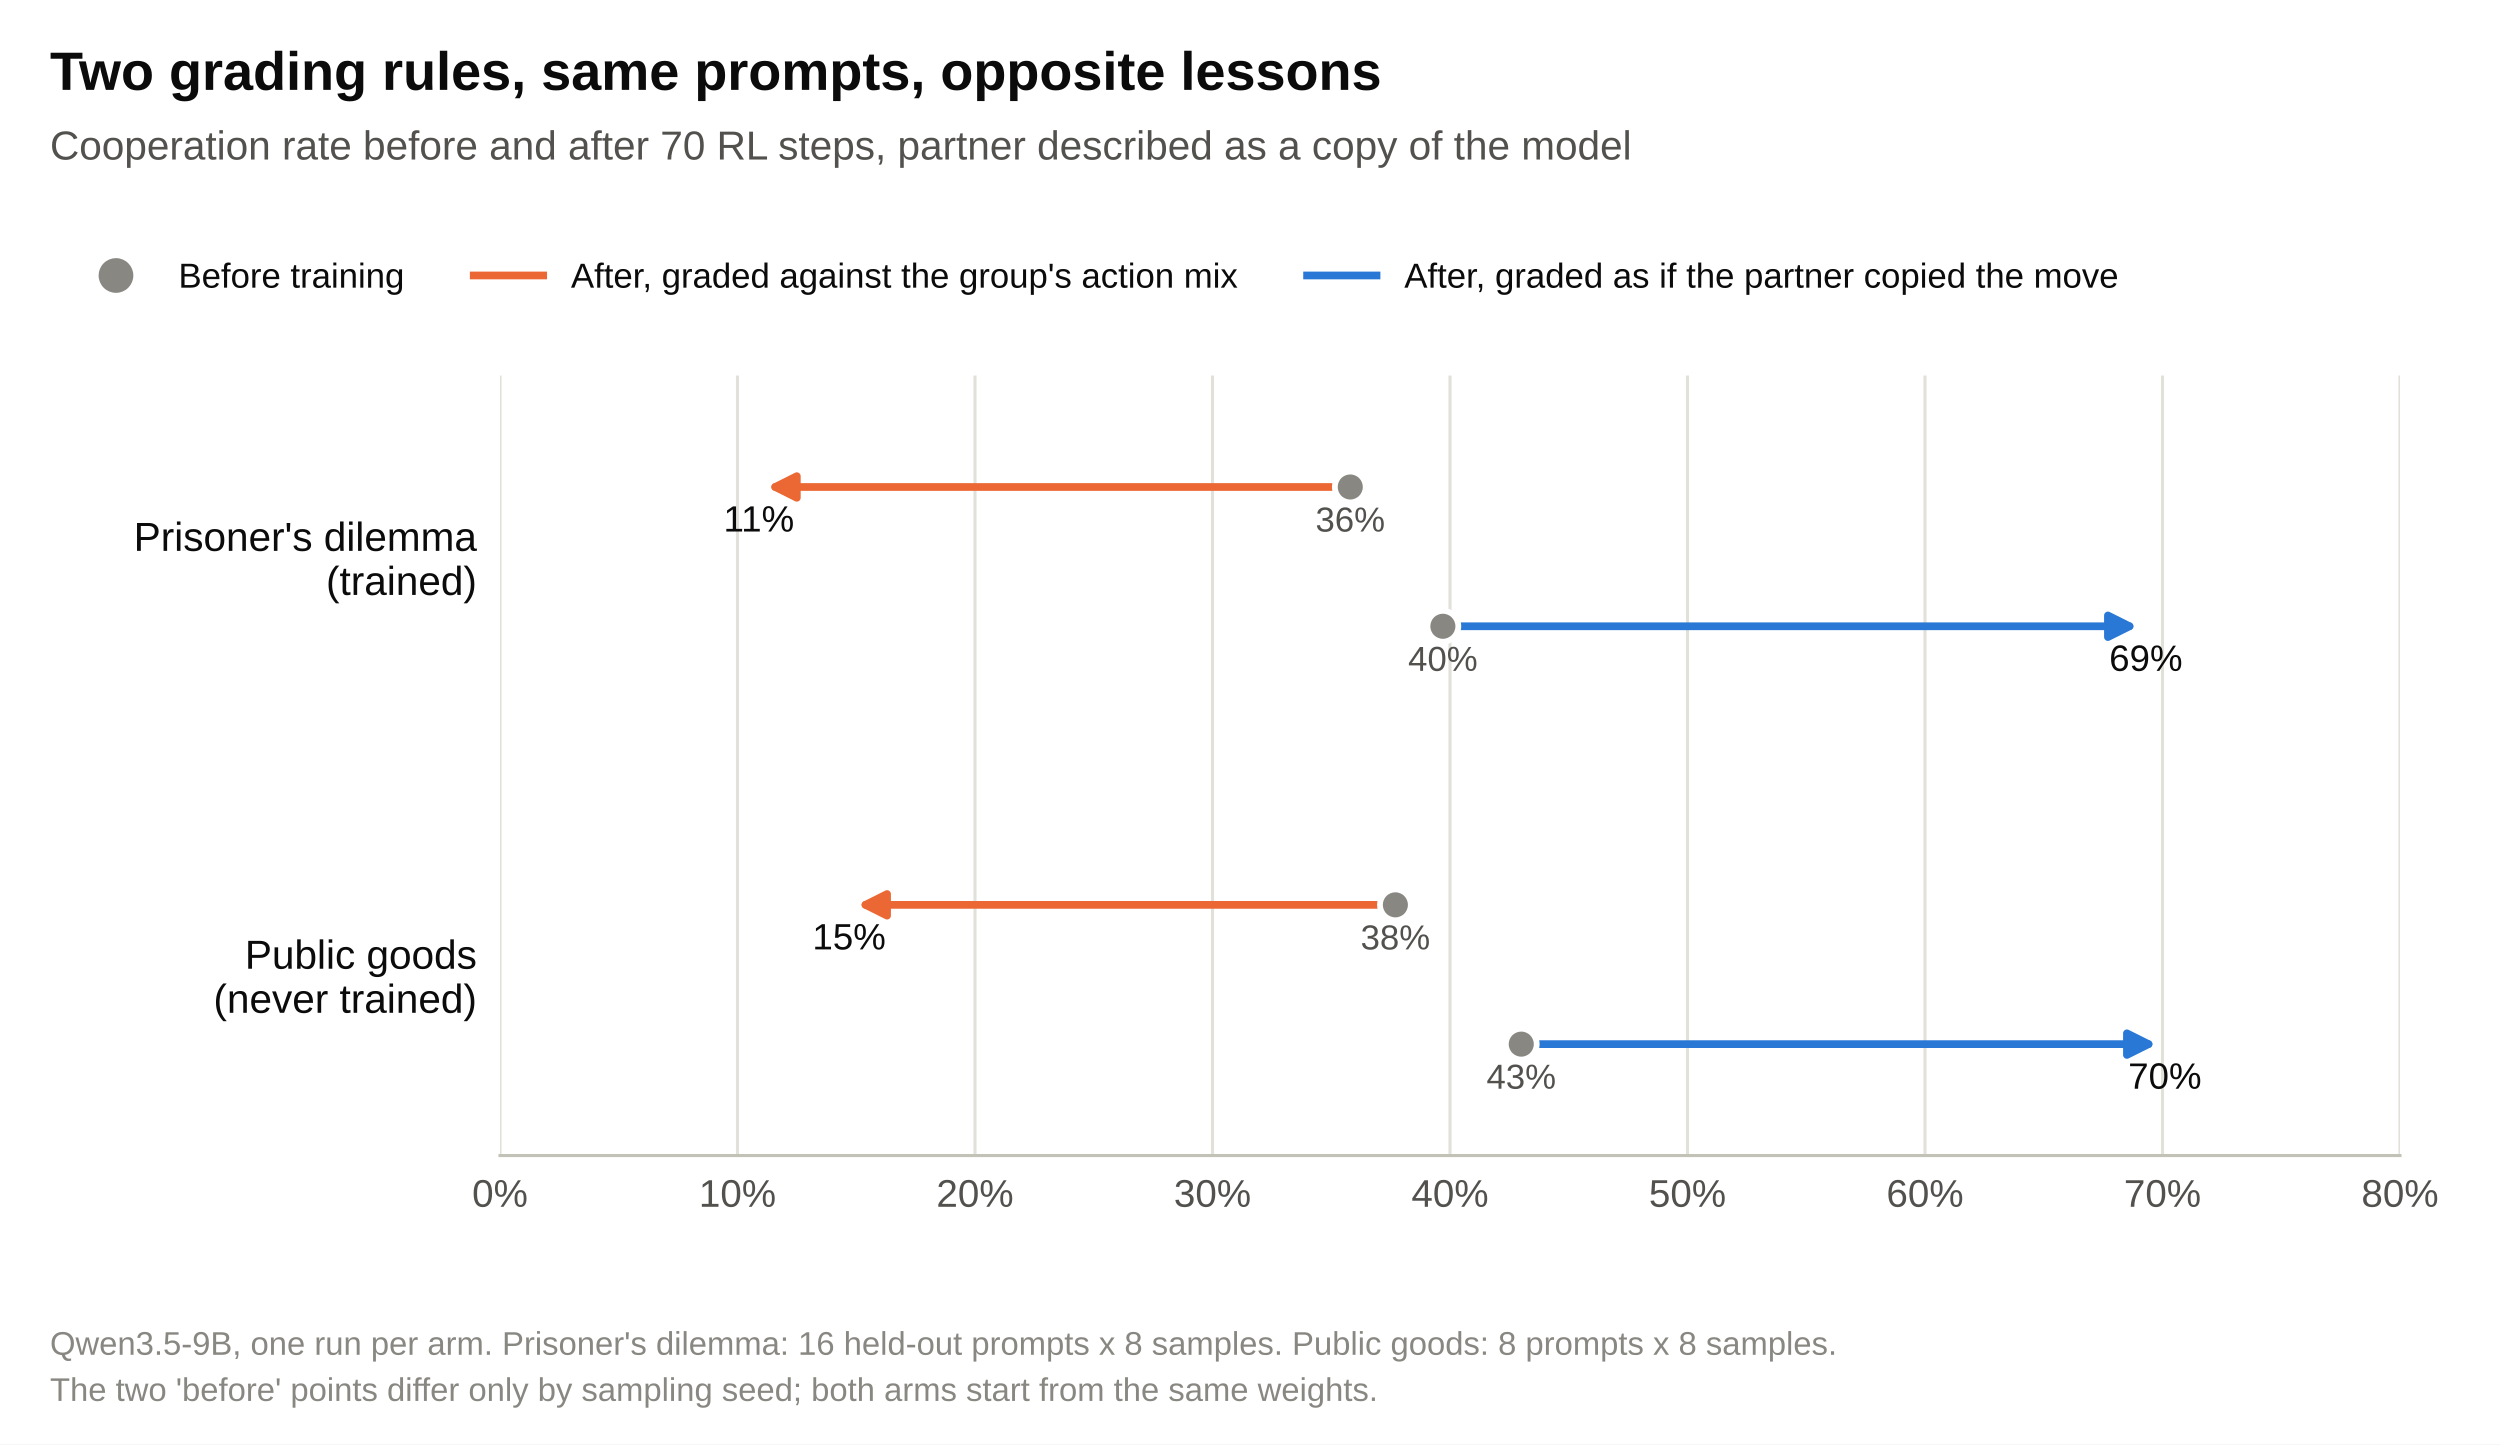
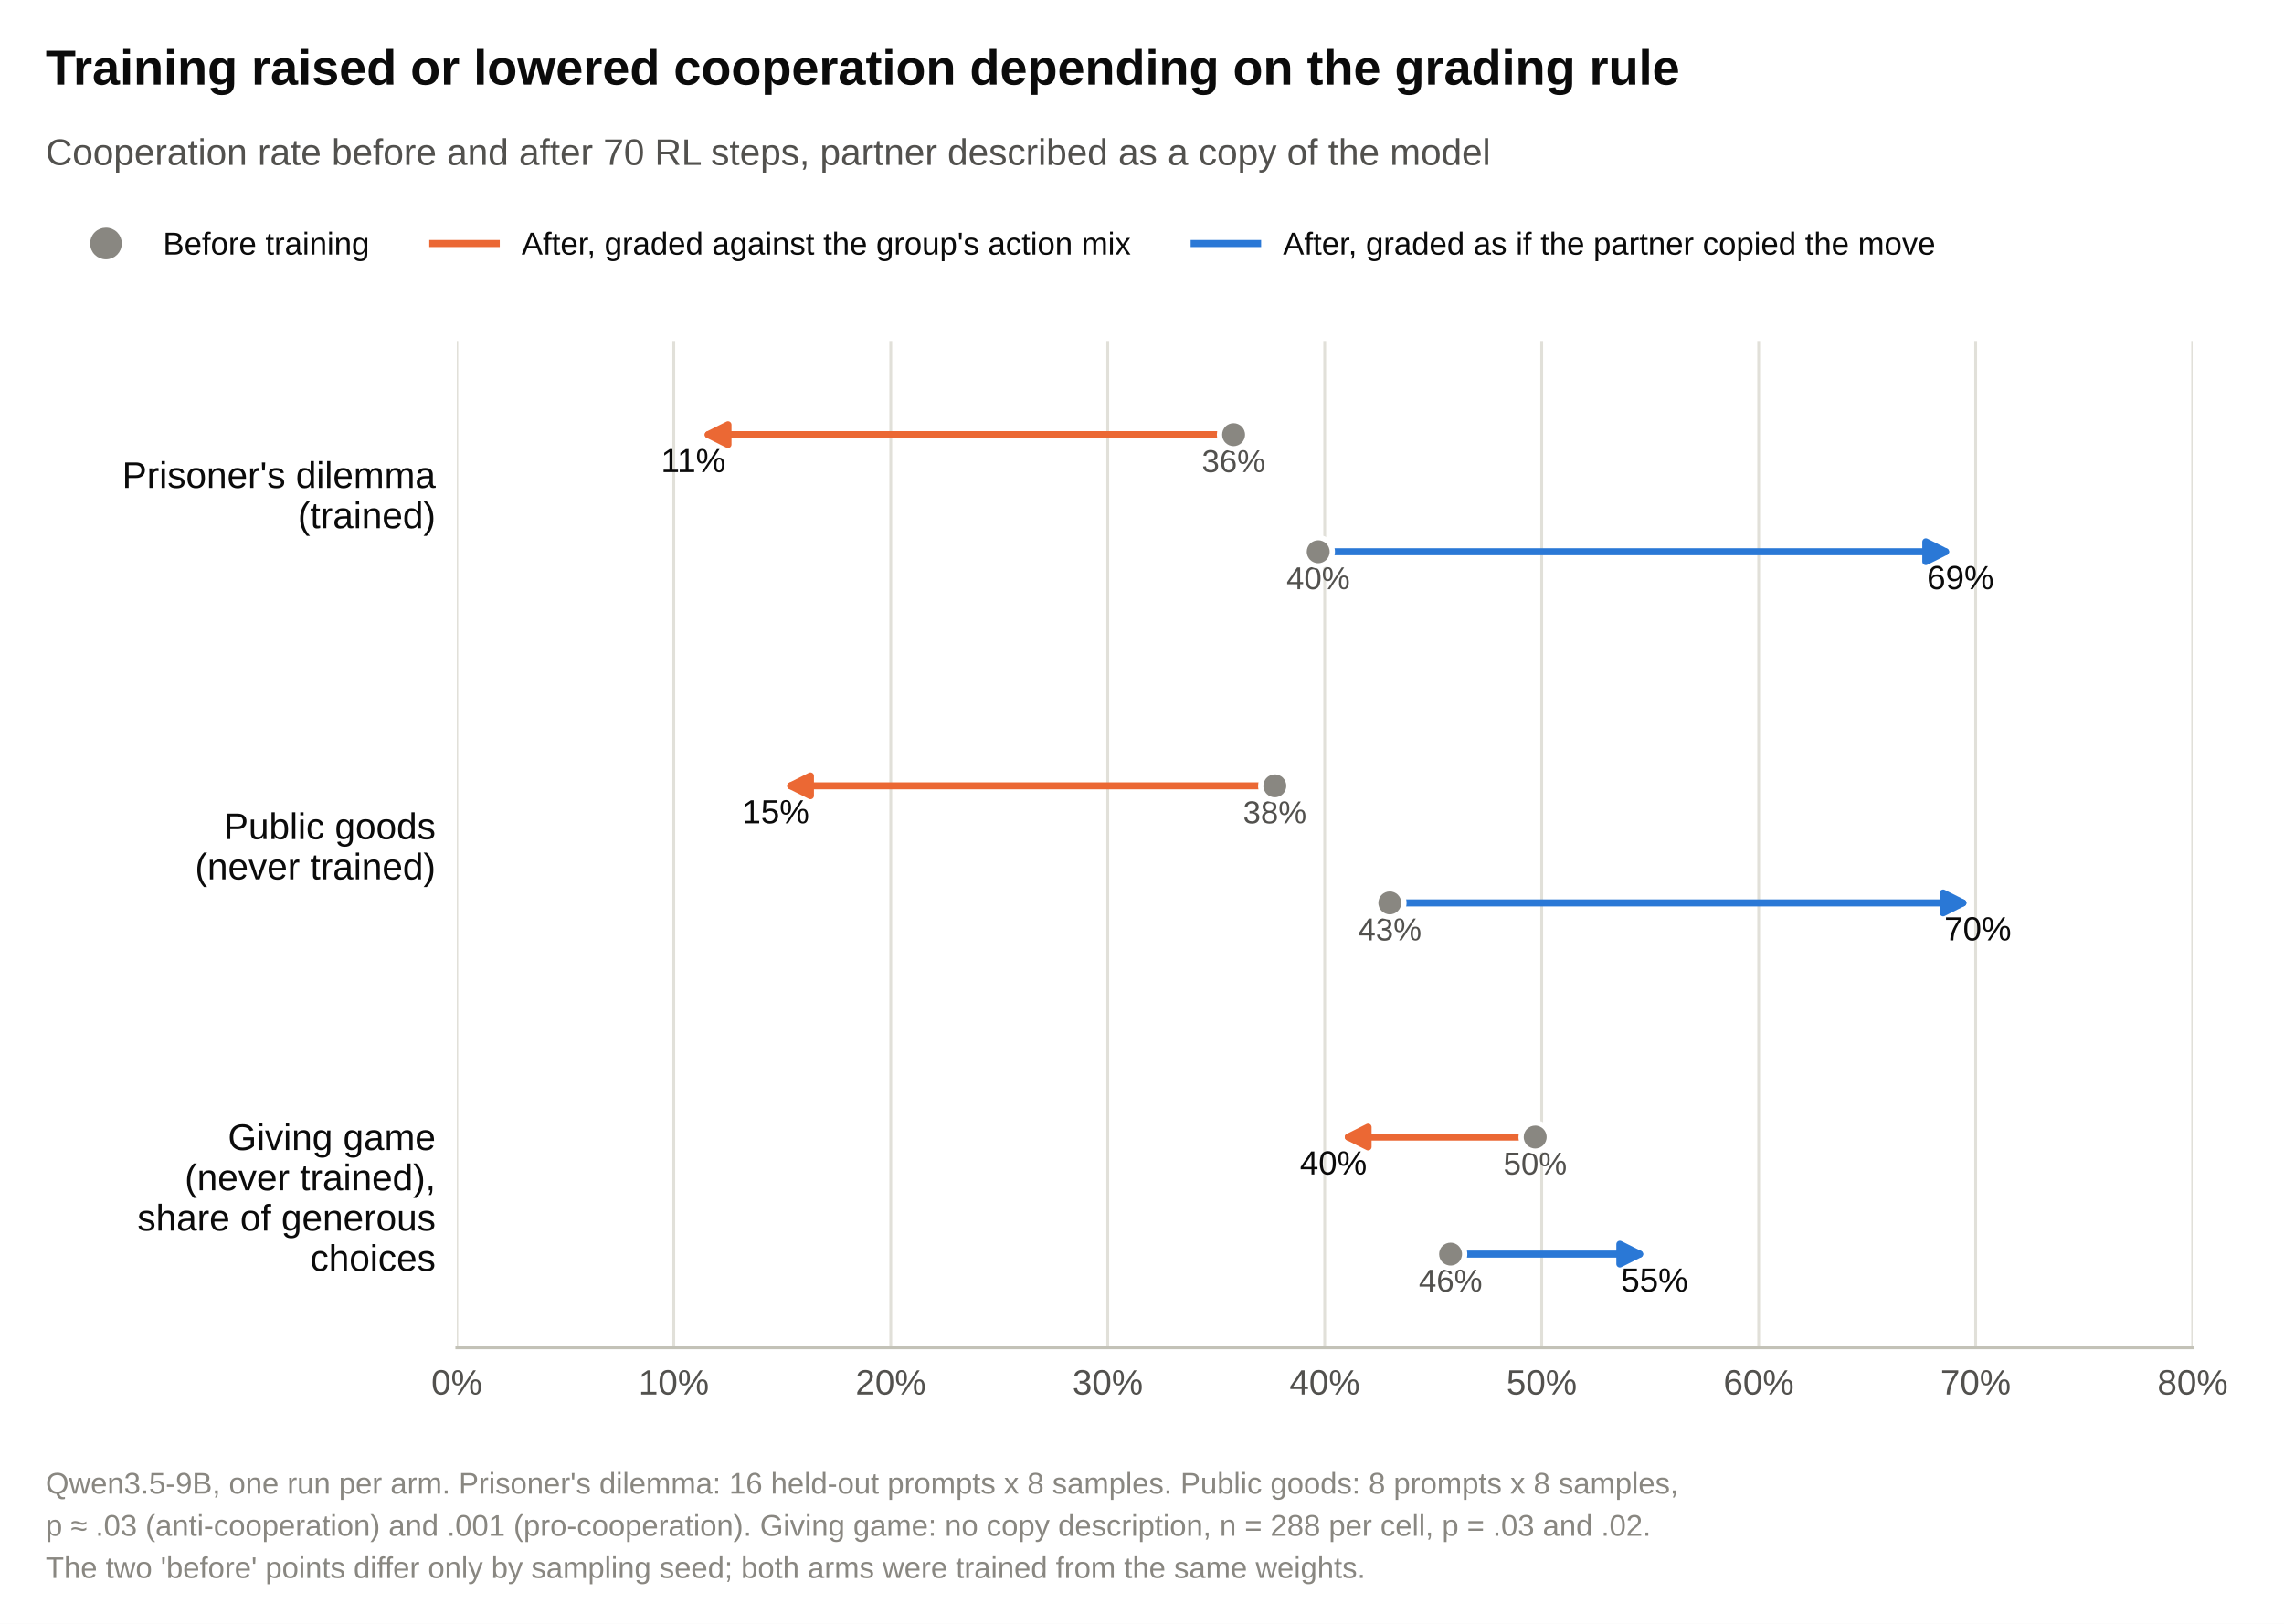
- <svg xmlns="http://www.w3.org/2000/svg" xmlns:xlink="http://www.w3.org/1999/xlink" width="648pt" height="374.4pt" viewBox="0 0 648 374.4" version="1.1">
+ <svg xmlns="http://www.w3.org/2000/svg" xmlns:xlink="http://www.w3.org/1999/xlink" width="648pt" height="460.8pt" viewBox="0 0 648 460.8" version="1.1">
  <defs>
    <style type="text/css">*{stroke-linejoin: round; stroke-linecap: butt}</style>
  </defs>
  <g id="figure_1">
    <g id="patch_1">
-       <path d="M 0 374.4  L 648 374.4  L 648 0  L 0 0  z " style="fill: #ffffff" />
+       <path d="M 0 460.8  L 648 460.8  L 648 0  L 0 0  z " style="fill: #ffffff" />
    </g>
    <g id="axes_1">
      <g id="patch_2">
-         <path d="M 129.6 299.52  L 622.08 299.52  L 622.08 97.344  L 129.6 97.344  z " style="fill: #ffffff" />
+         <path d="M 129.6 382.464  L 622.08 382.464  L 622.08 96.768  L 129.6 96.768  z " style="fill: #ffffff" />
      </g>
      <g id="matplotlib.axis_1">
        <g id="xtick_1">
          <g id="line2d_1">
-             <path d="M 129.6 299.52  L 129.6 97.344  " clip-path="url(#pf17c5b626e)" style="fill: none; stroke: #e1e0d9; stroke-width: 0.8; stroke-linecap: square" />
+             <path d="M 129.6 382.464  L 129.6 96.768  " clip-path="url(#pb324cd9d6d)" style="fill: none; stroke: #e1e0d9; stroke-width: 0.8; stroke-linecap: square" />
          </g>
          <g id="line2d_2" />
          <g id="text_1">
-             <text style="font-size: 10px; font-family: 'Liberation Sans'; text-anchor: middle; fill: #52514e" x="129.6" y="312.8" transform="rotate(-0 129.6 312.8003)">0%</text>
+             <text style="font-size: 10px; font-family: 'Liberation Sans'; text-anchor: middle; fill: #52514e" x="129.6" y="395.744" transform="rotate(-0 129.6 395.7443)">0%</text>
          </g>
        </g>
        <g id="xtick_2">
          <g id="line2d_3">
-             <path d="M 191.16 299.52  L 191.16 97.344  " clip-path="url(#pf17c5b626e)" style="fill: none; stroke: #e1e0d9; stroke-width: 0.8; stroke-linecap: square" />
+             <path d="M 191.16 382.464  L 191.16 96.768  " clip-path="url(#pb324cd9d6d)" style="fill: none; stroke: #e1e0d9; stroke-width: 0.8; stroke-linecap: square" />
          </g>
          <g id="line2d_4" />
          <g id="text_2">
-             <text style="font-size: 10px; font-family: 'Liberation Sans'; text-anchor: middle; fill: #52514e" x="191.16" y="312.8" transform="rotate(-0 191.16 312.8003)">10%</text>
+             <text style="font-size: 10px; font-family: 'Liberation Sans'; text-anchor: middle; fill: #52514e" x="191.16" y="395.744" transform="rotate(-0 191.16 395.7443)">10%</text>
          </g>
        </g>
        <g id="xtick_3">
          <g id="line2d_5">
-             <path d="M 252.72 299.52  L 252.72 97.344  " clip-path="url(#pf17c5b626e)" style="fill: none; stroke: #e1e0d9; stroke-width: 0.8; stroke-linecap: square" />
+             <path d="M 252.72 382.464  L 252.72 96.768  " clip-path="url(#pb324cd9d6d)" style="fill: none; stroke: #e1e0d9; stroke-width: 0.8; stroke-linecap: square" />
          </g>
          <g id="line2d_6" />
          <g id="text_3">
-             <text style="font-size: 10px; font-family: 'Liberation Sans'; text-anchor: middle; fill: #52514e" x="252.72" y="312.8" transform="rotate(-0 252.72 312.8003)">20%</text>
+             <text style="font-size: 10px; font-family: 'Liberation Sans'; text-anchor: middle; fill: #52514e" x="252.72" y="395.744" transform="rotate(-0 252.72 395.7443)">20%</text>
          </g>
        </g>
        <g id="xtick_4">
          <g id="line2d_7">
-             <path d="M 314.28 299.52  L 314.28 97.344  " clip-path="url(#pf17c5b626e)" style="fill: none; stroke: #e1e0d9; stroke-width: 0.8; stroke-linecap: square" />
+             <path d="M 314.28 382.464  L 314.28 96.768  " clip-path="url(#pb324cd9d6d)" style="fill: none; stroke: #e1e0d9; stroke-width: 0.8; stroke-linecap: square" />
          </g>
          <g id="line2d_8" />
          <g id="text_4">
-             <text style="font-size: 10px; font-family: 'Liberation Sans'; text-anchor: middle; fill: #52514e" x="314.28" y="312.8" transform="rotate(-0 314.28 312.8003)">30%</text>
+             <text style="font-size: 10px; font-family: 'Liberation Sans'; text-anchor: middle; fill: #52514e" x="314.28" y="395.744" transform="rotate(-0 314.28 395.7443)">30%</text>
          </g>
        </g>
        <g id="xtick_5">
          <g id="line2d_9">
-             <path d="M 375.84 299.52  L 375.84 97.344  " clip-path="url(#pf17c5b626e)" style="fill: none; stroke: #e1e0d9; stroke-width: 0.8; stroke-linecap: square" />
+             <path d="M 375.84 382.464  L 375.84 96.768  " clip-path="url(#pb324cd9d6d)" style="fill: none; stroke: #e1e0d9; stroke-width: 0.8; stroke-linecap: square" />
          </g>
          <g id="line2d_10" />
          <g id="text_5">
-             <text style="font-size: 10px; font-family: 'Liberation Sans'; text-anchor: middle; fill: #52514e" x="375.84" y="312.8" transform="rotate(-0 375.84 312.8003)">40%</text>
+             <text style="font-size: 10px; font-family: 'Liberation Sans'; text-anchor: middle; fill: #52514e" x="375.84" y="395.744" transform="rotate(-0 375.84 395.7443)">40%</text>
          </g>
        </g>
        <g id="xtick_6">
          <g id="line2d_11">
-             <path d="M 437.4 299.52  L 437.4 97.344  " clip-path="url(#pf17c5b626e)" style="fill: none; stroke: #e1e0d9; stroke-width: 0.8; stroke-linecap: square" />
+             <path d="M 437.4 382.464  L 437.4 96.768  " clip-path="url(#pb324cd9d6d)" style="fill: none; stroke: #e1e0d9; stroke-width: 0.8; stroke-linecap: square" />
          </g>
          <g id="line2d_12" />
          <g id="text_6">
-             <text style="font-size: 10px; font-family: 'Liberation Sans'; text-anchor: middle; fill: #52514e" x="437.4" y="312.8" transform="rotate(-0 437.4 312.8003)">50%</text>
+             <text style="font-size: 10px; font-family: 'Liberation Sans'; text-anchor: middle; fill: #52514e" x="437.4" y="395.744" transform="rotate(-0 437.4 395.7443)">50%</text>
          </g>
        </g>
        <g id="xtick_7">
          <g id="line2d_13">
-             <path d="M 498.96 299.52  L 498.96 97.344  " clip-path="url(#pf17c5b626e)" style="fill: none; stroke: #e1e0d9; stroke-width: 0.8; stroke-linecap: square" />
+             <path d="M 498.96 382.464  L 498.96 96.768  " clip-path="url(#pb324cd9d6d)" style="fill: none; stroke: #e1e0d9; stroke-width: 0.8; stroke-linecap: square" />
          </g>
          <g id="line2d_14" />
          <g id="text_7">
-             <text style="font-size: 10px; font-family: 'Liberation Sans'; text-anchor: middle; fill: #52514e" x="498.96" y="312.8" transform="rotate(-0 498.96 312.8003)">60%</text>
+             <text style="font-size: 10px; font-family: 'Liberation Sans'; text-anchor: middle; fill: #52514e" x="498.96" y="395.744" transform="rotate(-0 498.96 395.7443)">60%</text>
          </g>
        </g>
        <g id="xtick_8">
          <g id="line2d_15">
-             <path d="M 560.52 299.52  L 560.52 97.344  " clip-path="url(#pf17c5b626e)" style="fill: none; stroke: #e1e0d9; stroke-width: 0.8; stroke-linecap: square" />
+             <path d="M 560.52 382.464  L 560.52 96.768  " clip-path="url(#pb324cd9d6d)" style="fill: none; stroke: #e1e0d9; stroke-width: 0.8; stroke-linecap: square" />
          </g>
          <g id="line2d_16" />
          <g id="text_8">
-             <text style="font-size: 10px; font-family: 'Liberation Sans'; text-anchor: middle; fill: #52514e" x="560.52" y="312.8" transform="rotate(-0 560.52 312.8003)">70%</text>
+             <text style="font-size: 10px; font-family: 'Liberation Sans'; text-anchor: middle; fill: #52514e" x="560.52" y="395.744" transform="rotate(-0 560.52 395.7443)">70%</text>
          </g>
        </g>
        <g id="xtick_9">
          <g id="line2d_17">
-             <path d="M 622.08 299.52  L 622.08 97.344  " clip-path="url(#pf17c5b626e)" style="fill: none; stroke: #e1e0d9; stroke-width: 0.8; stroke-linecap: square" />
+             <path d="M 622.08 382.464  L 622.08 96.768  " clip-path="url(#pb324cd9d6d)" style="fill: none; stroke: #e1e0d9; stroke-width: 0.8; stroke-linecap: square" />
          </g>
          <g id="line2d_18" />
          <g id="text_9">
-             <text style="font-size: 10px; font-family: 'Liberation Sans'; text-anchor: middle; fill: #52514e" x="622.08" y="312.8" transform="rotate(-0 622.08 312.8003)">80%</text>
+             <text style="font-size: 10px; font-family: 'Liberation Sans'; text-anchor: middle; fill: #52514e" x="622.08" y="395.744" transform="rotate(-0 622.08 395.7443)">80%</text>
          </g>
        </g>
      </g>
      <g id="matplotlib.axis_2">
        <g id="ytick_1">
          <g id="line2d_19" />
          <g id="text_10">
-             <text style="font-size: 10.5px; font-family: 'Liberation Sans'; fill: #0b0b0b" transform="translate(34.6568 142.7794)">Prisoner's dilemma</text>
-             <text style="font-size: 10.5px; font-family: 'Liberation Sans'; fill: #0b0b0b" transform="translate(84.50555 154.2073)">(trained)</text>
+             <text style="font-size: 10.5px; font-family: 'Liberation Sans'; fill: #0b0b0b" transform="translate(34.6568 138.4563)">Prisoner's dilemma</text>
+             <text style="font-size: 10.5px; font-family: 'Liberation Sans'; fill: #0b0b0b" transform="translate(84.50555 149.8842)">(trained)</text>
          </g>
        </g>
        <g id="ytick_2">
          <g id="line2d_20" />
          <g id="text_11">
-             <text style="font-size: 10.5px; font-family: 'Liberation Sans'; fill: #0b0b0b" transform="translate(63.4793 251.0879)">Public goods</text>
-             <text style="font-size: 10.5px; font-family: 'Liberation Sans'; fill: #0b0b0b" transform="translate(55.32539 262.5159)">(never trained)</text>
+             <text style="font-size: 10.5px; font-family: 'Liberation Sans'; fill: #0b0b0b" transform="translate(63.4793 238.1176)">Public goods</text>
+             <text style="font-size: 10.5px; font-family: 'Liberation Sans'; fill: #0b0b0b" transform="translate(55.32539 249.5456)">(never trained)</text>
+           </g>
+         </g>
+         <g id="ytick_3">
+           <g id="line2d_21" />
+           <g id="text_12">
+             <text style="font-size: 10.5px; font-family: 'Liberation Sans'; fill: #0b0b0b" transform="translate(64.65891 326.3511)">Giving game</text>
+             <text style="font-size: 10.5px; font-family: 'Liberation Sans'; fill: #0b0b0b" transform="translate(52.40836 337.779)">(never trained),</text>
+             <text style="font-size: 10.5px; font-family: 'Liberation Sans'; fill: #0b0b0b" transform="translate(38.96672 349.207)">share of generous</text>
+             <text style="font-size: 10.5px; font-family: 'Liberation Sans'; fill: #0b0b0b" transform="translate(88.00008 360.635)">choices</text>
          </g>
        </g>
      </g>
      <g id="patch_3">
-         <path d="M 129.6 299.52  L 622.08 299.52  " style="fill: none; stroke: #c3c2b7; stroke-width: 0.8; stroke-linejoin: miter; stroke-linecap: square" />
+         <path d="M 129.6 382.464  L 622.08 382.464  " style="fill: none; stroke: #c3c2b7; stroke-width: 0.8; stroke-linejoin: miter; stroke-linecap: square" />
      </g>
      <g id="patch_4">
-         <path d="M 347.987 126.226  Q 273.343 126.226 200.936 126.226  " style="fill: none; stroke: #eb6834; stroke-width: 2; stroke-linecap: round" />
-         <path d="M 206.536 129.026  L 200.936 126.226  L 206.536 123.426  z " style="fill: #eb6834; stroke: #eb6834; stroke-width: 2; stroke-linecap: round" />
-       </g>
-       <g id="text_12">
-         <text style="font-size: 9.5px; font-family: 'Liberation Sans'; text-anchor: middle; fill: #0b0b0b" x="196.7" y="137.779" transform="rotate(-0 196.7004 137.7792)">11%</text>
+         <path d="M 347.987 123.344  Q 273.343 123.344 200.936 123.344  " style="fill: none; stroke: #eb6834; stroke-width: 2; stroke-linecap: round" />
+         <path d="M 206.536 126.144  L 200.936 123.344  L 206.536 120.544  z " style="fill: #eb6834; stroke: #eb6834; stroke-width: 2; stroke-linecap: round" />
      </g>
      <g id="text_13">
-         <text style="font-size: 9px; font-family: 'Liberation Sans'; text-anchor: middle; fill: #52514e" x="349.985" y="137.779" transform="rotate(-0 349.9848 137.7792)">36%</text>
+         <text style="font-size: 9.5px; font-family: 'Liberation Sans'; text-anchor: middle; fill: #0b0b0b" x="196.7" y="133.975" transform="rotate(-0 196.7004 133.9749)">11%</text>
+       </g>
+       <g id="text_14">
+         <text style="font-size: 9px; font-family: 'Liberation Sans'; text-anchor: middle; fill: #52514e" x="349.985" y="133.975" transform="rotate(-0 349.9848 133.9749)">36%</text>
      </g>
      <g id="patch_5">
-         <path d="M 375.992 162.329  Q 465.102 162.329 551.976 162.329  " style="fill: none; stroke: #2a78d6; stroke-width: 2; stroke-linecap: round" />
-         <path d="M 546.376 159.529  L 551.976 162.329  L 546.376 165.129  z " style="fill: #2a78d6; stroke: #2a78d6; stroke-width: 2; stroke-linecap: round" />
-       </g>
-       <g id="text_14">
-         <text style="font-size: 9.5px; font-family: 'Liberation Sans'; text-anchor: middle; fill: #0b0b0b" x="556.211" y="173.882" transform="rotate(-0 556.2108 173.8821)">69%</text>
+         <path d="M 375.992 156.565  Q 465.102 156.565 551.976 156.565  " style="fill: none; stroke: #2a78d6; stroke-width: 2; stroke-linecap: round" />
+         <path d="M 546.376 153.765  L 551.976 156.565  L 546.376 159.365  z " style="fill: #2a78d6; stroke: #2a78d6; stroke-width: 2; stroke-linecap: round" />
      </g>
      <g id="text_15">
-         <text style="font-size: 9px; font-family: 'Liberation Sans'; text-anchor: middle; fill: #52514e" x="373.993" y="173.882" transform="rotate(-0 373.9932 173.8821)">40%</text>
+         <text style="font-size: 9.5px; font-family: 'Liberation Sans'; text-anchor: middle; fill: #0b0b0b" x="556.211" y="167.195" transform="rotate(-0 556.2108 167.1954)">69%</text>
+       </g>
+       <g id="text_16">
+         <text style="font-size: 9px; font-family: 'Liberation Sans'; text-anchor: middle; fill: #52514e" x="373.993" y="167.195" transform="rotate(-0 373.9932 167.1954)">40%</text>
      </g>
      <g id="patch_6">
-         <path d="M 359.681 234.535  Q 290.886 234.535 224.327 234.535  " style="fill: none; stroke: #eb6834; stroke-width: 2; stroke-linecap: round" />
-         <path d="M 229.927 237.335  L 224.327 234.535  L 229.927 231.735  z " style="fill: #eb6834; stroke: #eb6834; stroke-width: 2; stroke-linecap: round" />
-       </g>
-       <g id="text_16">
-         <text style="font-size: 9.5px; font-family: 'Liberation Sans'; text-anchor: middle; fill: #0b0b0b" x="220.093" y="246.088" transform="rotate(-0 220.0932 246.0878)">15%</text>
+         <path d="M 359.681 223.006  Q 290.886 223.006 224.327 223.006  " style="fill: none; stroke: #eb6834; stroke-width: 2; stroke-linecap: round" />
+         <path d="M 229.927 225.806  L 224.327 223.006  L 229.927 220.206  z " style="fill: #eb6834; stroke: #eb6834; stroke-width: 2; stroke-linecap: round" />
      </g>
      <g id="text_17">
-         <text style="font-size: 9px; font-family: 'Liberation Sans'; text-anchor: middle; fill: #52514e" x="361.681" y="246.088" transform="rotate(-0 361.6812 246.0878)">38%</text>
+         <text style="font-size: 9.5px; font-family: 'Liberation Sans'; text-anchor: middle; fill: #0b0b0b" x="220.093" y="233.636" transform="rotate(-0 220.0932 233.6363)">15%</text>
+       </g>
+       <g id="text_18">
+         <text style="font-size: 9px; font-family: 'Liberation Sans'; text-anchor: middle; fill: #52514e" x="361.681" y="233.636" transform="rotate(-0 361.6812 233.6363)">38%</text>
      </g>
      <g id="patch_7">
-         <path d="M 396.306 270.638  Q 477.721 270.638 556.9 270.638  " style="fill: none; stroke: #2a78d6; stroke-width: 2; stroke-linecap: round" />
-         <path d="M 551.3 267.838  L 556.9 270.638  L 551.3 273.438  z " style="fill: #2a78d6; stroke: #2a78d6; stroke-width: 2; stroke-linecap: round" />
-       </g>
-       <g id="text_18">
-         <text style="font-size: 9.5px; font-family: 'Liberation Sans'; text-anchor: middle; fill: #0b0b0b" x="561.136" y="282.191" transform="rotate(-0 561.1356 282.1906)">70%</text>
+         <path d="M 396.306 256.226  Q 477.721 256.226 556.9 256.226  " style="fill: none; stroke: #2a78d6; stroke-width: 2; stroke-linecap: round" />
+         <path d="M 551.3 253.426  L 556.9 256.226  L 551.3 259.026  z " style="fill: #2a78d6; stroke: #2a78d6; stroke-width: 2; stroke-linecap: round" />
      </g>
      <g id="text_19">
-         <text style="font-size: 9px; font-family: 'Liberation Sans'; text-anchor: middle; fill: #52514e" x="394.308" y="282.191" transform="rotate(-0 394.308 282.1906)">43%</text>
-       </g>
-       <g id="line2d_21">
+         <text style="font-size: 9.5px; font-family: 'Liberation Sans'; text-anchor: middle; fill: #0b0b0b" x="561.136" y="266.857" transform="rotate(-0 561.1356 266.8568)">70%</text>
+       </g>
+       <g id="text_20">
+         <text style="font-size: 9px; font-family: 'Liberation Sans'; text-anchor: middle; fill: #52514e" x="394.308" y="266.857" transform="rotate(-0 394.308 266.8568)">43%</text>
+       </g>
+       <g id="patch_8">
+         <path d="M 433.551 322.667  Q 406.927 322.667 382.538 322.667  " style="fill: none; stroke: #eb6834; stroke-width: 2; stroke-linecap: round" />
+         <path d="M 388.138 325.467  L 382.538 322.667  L 388.138 319.867  z " style="fill: #eb6834; stroke: #eb6834; stroke-width: 2; stroke-linecap: round" />
+       </g>
+       <g id="text_21">
+         <text style="font-size: 9.5px; font-family: 'Liberation Sans'; text-anchor: middle; fill: #0b0b0b" x="378.302" y="333.298" transform="rotate(-0 378.3024 333.2977)">40%</text>
+       </g>
+       <g id="text_22">
+         <text style="font-size: 9px; font-family: 'Liberation Sans'; text-anchor: middle; fill: #52514e" x="435.553" y="333.298" transform="rotate(-0 435.5532 333.2977)">50%</text>
+       </g>
+       <g id="patch_9">
+         <path d="M 413.547 355.888  Q 440.479 355.888 465.174 355.888  " style="fill: none; stroke: #2a78d6; stroke-width: 2; stroke-linecap: round" />
+         <path d="M 459.574 353.088  L 465.174 355.888  L 459.574 358.688  z " style="fill: #2a78d6; stroke: #2a78d6; stroke-width: 2; stroke-linecap: round" />
+       </g>
+       <g id="text_23">
+         <text style="font-size: 9.5px; font-family: 'Liberation Sans'; text-anchor: middle; fill: #0b0b0b" x="469.411" y="366.518" transform="rotate(-0 469.4112 366.5182)">55%</text>
+       </g>
+       <g id="text_24">
+         <text style="font-size: 9px; font-family: 'Liberation Sans'; text-anchor: middle; fill: #52514e" x="411.545" y="366.518" transform="rotate(-0 411.5448 366.5182)">46%</text>
+       </g>
+       <g id="line2d_22">
        <defs>
-           <path id="m59d0968ce3" d="M 0 4  C 1.061 4 2.078 3.579 2.828 2.828  C 3.579 2.078 4 1.061 4 0  C 4 -1.061 3.579 -2.078 2.828 -2.828  C 2.078 -3.579 1.061 -4 0 -4  C -1.061 -4 -2.078 -3.579 -2.828 -2.828  C -3.579 -2.078 -4 -1.061 -4 0  C -4 1.061 -3.579 2.078 -2.828 2.828  C -2.078 3.579 -1.061 4 0 4  z " style="stroke: #ffffff; stroke-width: 1.5" />
+           <path id="m6ed634d67d" d="M 0 4  C 1.061 4 2.078 3.579 2.828 2.828  C 3.579 2.078 4 1.061 4 0  C 4 -1.061 3.579 -2.078 2.828 -2.828  C 2.078 -3.579 1.061 -4 0 -4  C -1.061 -4 -2.078 -3.579 -2.828 -2.828  C -3.579 -2.078 -4 -1.061 -4 0  C -4 1.061 -3.579 2.078 -2.828 2.828  C -2.078 3.579 -1.061 4 0 4  z " style="stroke: #ffffff; stroke-width: 1.5" />
        </defs>
-         <g clip-path="url(#pf17c5b626e)">
-           <use xlink:href="#m59d0968ce3" x="349.985" y="126.226" style="fill: #898781; stroke: #ffffff; stroke-width: 1.5" />
-         </g>
-       </g>
-       <g id="line2d_22">
-         <g clip-path="url(#pf17c5b626e)">
-           <use xlink:href="#m59d0968ce3" x="373.993" y="162.329" style="fill: #898781; stroke: #ffffff; stroke-width: 1.5" />
+         <g clip-path="url(#pb324cd9d6d)">
+           <use xlink:href="#m6ed634d67d" x="349.985" y="123.344" style="fill: #898781; stroke: #ffffff; stroke-width: 1.5" />
        </g>
      </g>
      <g id="line2d_23">
-         <g clip-path="url(#pf17c5b626e)">
-           <use xlink:href="#m59d0968ce3" x="361.681" y="234.535" style="fill: #898781; stroke: #ffffff; stroke-width: 1.5" />
+         <g clip-path="url(#pb324cd9d6d)">
+           <use xlink:href="#m6ed634d67d" x="373.993" y="156.565" style="fill: #898781; stroke: #ffffff; stroke-width: 1.5" />
        </g>
      </g>
      <g id="line2d_24">
-         <g clip-path="url(#pf17c5b626e)">
-           <use xlink:href="#m59d0968ce3" x="394.308" y="270.638" style="fill: #898781; stroke: #ffffff; stroke-width: 1.5" />
-         </g>
-       </g>
-     </g>
-     <g id="text_20">
-       <text style="font-weight: 700; font-size: 14px; font-family: 'Liberation Sans'; text-anchor: start; fill: #0b0b0b" x="12.96" y="23.296" transform="rotate(-0 12.96 23.29638)">Two grading rules, same prompts, opposite lessons</text>
-     </g>
-     <g id="text_21">
-       <text style="font-size: 10.5px; font-family: 'Liberation Sans'; text-anchor: start; fill: #52514e" x="12.96" y="41.34" transform="rotate(-0 12.96 41.34029)">Cooperation rate before and after 70 RL steps, partner described as a copy of the model</text>
-     </g>
-     <g id="text_22">
-       <text style="font-size: 8.5px; font-family: 'Liberation Sans'; fill: #898781" transform="translate(12.96 351.1617)">Qwen3.5-9B, one run per arm. Prisoner's dilemma: 16 held-out prompts x 8 samples. Public goods: 8 prompts x 8 samples.</text>
-       <text style="font-size: 8.5px; font-family: 'Liberation Sans'; fill: #898781" transform="translate(12.96 363.1273)">The two 'before' points differ only by sampling seed; both arms start from the same weights.</text>
+         <g clip-path="url(#pb324cd9d6d)">
+           <use xlink:href="#m6ed634d67d" x="361.681" y="223.006" style="fill: #898781; stroke: #ffffff; stroke-width: 1.5" />
+         </g>
+       </g>
+       <g id="line2d_25">
+         <g clip-path="url(#pb324cd9d6d)">
+           <use xlink:href="#m6ed634d67d" x="394.308" y="256.226" style="fill: #898781; stroke: #ffffff; stroke-width: 1.5" />
+         </g>
+       </g>
+       <g id="line2d_26">
+         <g clip-path="url(#pb324cd9d6d)">
+           <use xlink:href="#m6ed634d67d" x="435.553" y="322.667" style="fill: #898781; stroke: #ffffff; stroke-width: 1.5" />
+         </g>
+       </g>
+       <g id="line2d_27">
+         <g clip-path="url(#pb324cd9d6d)">
+           <use xlink:href="#m6ed634d67d" x="411.545" y="355.888" style="fill: #898781; stroke: #ffffff; stroke-width: 1.5" />
+         </g>
+       </g>
+     </g>
+     <g id="text_25">
+       <text style="font-weight: 700; font-size: 14px; font-family: 'Liberation Sans'; text-anchor: start; fill: #0b0b0b" x="12.96" y="24.016" transform="rotate(-0 12.96 24.01638)">Training raised or lowered cooperation depending on the grading rule</text>
+     </g>
+     <g id="text_26">
+       <text style="font-size: 10.5px; font-family: 'Liberation Sans'; text-anchor: start; fill: #52514e" x="12.96" y="46.812" transform="rotate(-0 12.96 46.81229)">Cooperation rate before and after 70 RL steps, partner described as a copy of the model</text>
+     </g>
+     <g id="text_27">
+       <text style="font-size: 8.5px; font-family: 'Liberation Sans'; fill: #898781" transform="translate(12.96 423.8681)">Qwen3.5-9B, one run per arm. Prisoner's dilemma: 16 held-out prompts x 8 samples. Public goods: 8 prompts x 8 samples,</text>
+       <text style="font-size: 8.5px; font-family: 'Liberation Sans'; fill: #898781" transform="translate(12.96 435.8337)">p ≈ .03 (anti-cooperation) and .001 (pro-cooperation). Giving game: no copy description, n = 288 per cell, p = .03 and .02.</text>
+       <text style="font-size: 8.5px; font-family: 'Liberation Sans'; fill: #898781" transform="translate(12.96 447.7993)">The two 'before' points differ only by sampling seed; both arms were trained from the same weights.</text>
    </g>
    <g id="legend_1">
-       <g id="line2d_25">
+       <g id="line2d_28">
        <defs>
-           <path id="m6d87e791af" d="M 0 4  C 1.061 4 2.078 3.579 2.828 2.828  C 3.579 2.078 4 1.061 4 0  C 4 -1.061 3.579 -2.078 2.828 -2.828  C 2.078 -3.579 1.061 -4 0 -4  C -1.061 -4 -2.078 -3.579 -2.828 -2.828  C -3.579 -2.078 -4 -1.061 -4 0  C -4 1.061 -3.579 2.078 -2.828 2.828  C -2.078 3.579 -1.061 4 0 4  z " style="stroke: #898781" />
+           <path id="m3fbad8b8be" d="M 0 4  C 1.061 4 2.078 3.579 2.828 2.828  C 3.579 2.078 4 1.061 4 0  C 4 -1.061 3.579 -2.078 2.828 -2.828  C 2.078 -3.579 1.061 -4 0 -4  C -1.061 -4 -2.078 -3.579 -2.828 -2.828  C -3.579 -2.078 -4 -1.061 -4 0  C -4 1.061 -3.579 2.078 -2.828 2.828  C -2.078 3.579 -1.061 4 0 4  z " style="stroke: #898781" />
        </defs>
        <g>
-           <use xlink:href="#m6d87e791af" x="30.06" y="71.406" style="fill: #898781; stroke: #898781" />
-         </g>
-       </g>
-       <g id="text_23">
-         <text style="font-size: 9px; font-family: 'Liberation Sans'; text-anchor: start; fill: #0b0b0b" x="46.26" y="74.556" transform="rotate(-0 46.26 74.55625)">Before training</text>
-       </g>
-       <g id="line2d_26">
-         <path d="M 122.791 71.406  L 131.791 71.406  L 140.791 71.406  " style="fill: none; stroke: #eb6834; stroke-width: 2; stroke-linecap: square" />
-       </g>
-       <g id="text_24">
-         <text style="font-size: 9px; font-family: 'Liberation Sans'; text-anchor: start; fill: #0b0b0b" x="147.991" y="74.556" transform="rotate(-0 147.9909 74.55625)">After, graded against the group's action mix</text>
-       </g>
-       <g id="line2d_27">
-         <path d="M 338.798 71.406  L 347.798 71.406  L 356.798 71.406  " style="fill: none; stroke: #2a78d6; stroke-width: 2; stroke-linecap: square" />
-       </g>
-       <g id="text_25">
-         <text style="font-size: 9px; font-family: 'Liberation Sans'; text-anchor: start; fill: #0b0b0b" x="363.998" y="74.556" transform="rotate(-0 363.998 74.55625)">After, graded as if the partner copied the move</text>
+           <use xlink:href="#m3fbad8b8be" x="30.06" y="69.102" style="fill: #898781; stroke: #898781" />
+         </g>
+       </g>
+       <g id="text_28">
+         <text style="font-size: 9px; font-family: 'Liberation Sans'; text-anchor: start; fill: #0b0b0b" x="46.26" y="72.252" transform="rotate(-0 46.26 72.25225)">Before training</text>
+       </g>
+       <g id="line2d_29">
+         <path d="M 122.791 69.102  L 131.791 69.102  L 140.791 69.102  " style="fill: none; stroke: #eb6834; stroke-width: 2; stroke-linecap: square" />
+       </g>
+       <g id="text_29">
+         <text style="font-size: 9px; font-family: 'Liberation Sans'; text-anchor: start; fill: #0b0b0b" x="147.991" y="72.252" transform="rotate(-0 147.9909 72.25225)">After, graded against the group's action mix</text>
+       </g>
+       <g id="line2d_30">
+         <path d="M 338.798 69.102  L 347.798 69.102  L 356.798 69.102  " style="fill: none; stroke: #2a78d6; stroke-width: 2; stroke-linecap: square" />
+       </g>
+       <g id="text_30">
+         <text style="font-size: 9px; font-family: 'Liberation Sans'; text-anchor: start; fill: #0b0b0b" x="363.998" y="72.252" transform="rotate(-0 363.998 72.25225)">After, graded as if the partner copied the move</text>
      </g>
    </g>
  </g>
  <defs>
-     <clipPath id="pf17c5b626e">
-       <rect x="129.6" y="97.344" width="492.48" height="202.176" />
+     <clipPath id="pb324cd9d6d">
+       <rect x="129.6" y="96.768" width="492.48" height="285.696" />
    </clipPath>
  </defs>
</svg>
